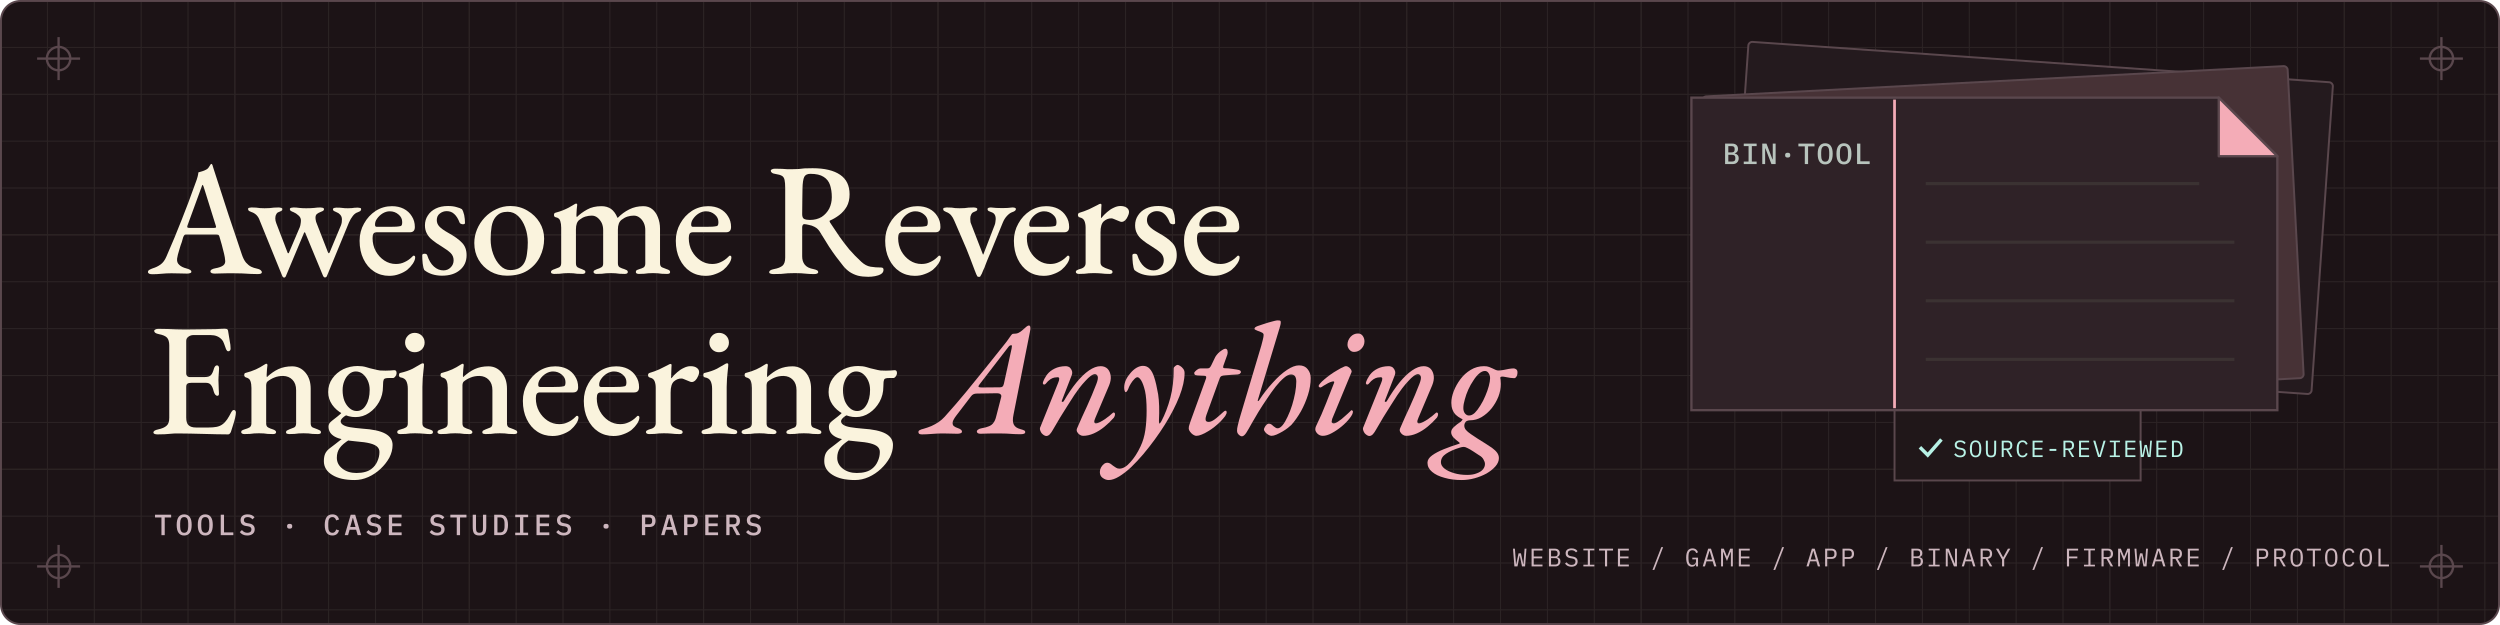
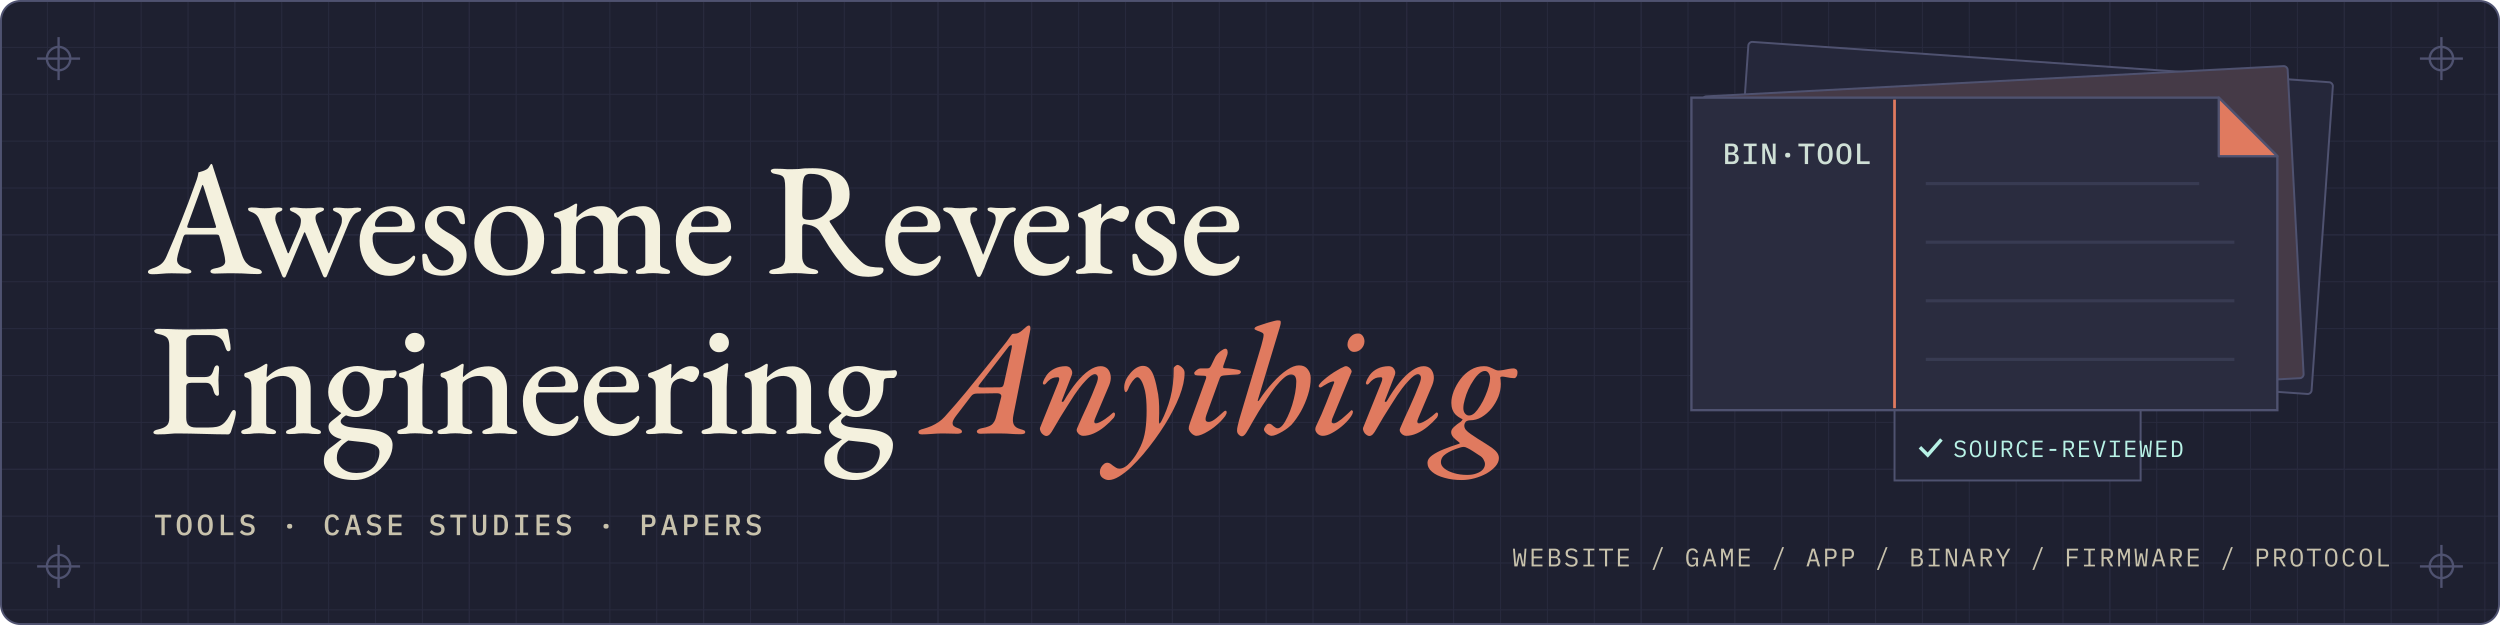
<svg xmlns="http://www.w3.org/2000/svg" viewBox="0 0 1280 320" width="1280" height="320" role="img" aria-labelledby="t">
  <defs>
    <path id="g0" d="M25 -5Q13 -5 5 -2Q-3 2 -3 9Q-3 17 5 22Q13 27 27 32Q54 40 76 56Q98 72 112 105Q139 166 162 222Q185 277 206 331Q227 385 249 442Q271 500 294 565Q303 588 307 604Q311 619 312 631Q325 634 336 638Q347 641 360 648Q372 654 378 665Q385 677 389 682Q391 683 394 684Q396 684 398 680Q401 675 402 669Q404 663 406 656Q429 583 454 508Q478 432 502 360Q526 288 547 227Q568 165 583 119Q594 86 609 68Q624 51 641 42Q658 34 678 30Q693 27 700 21Q708 15 708 7Q708 1 700 -2Q693 -4 682 -4Q666 -4 640 -3Q614 -1 586 0Q558 1 535 1Q516 1 493 1Q470 1 450 0Q429 -1 414 -1Q402 -1 395 2Q387 6 387 12Q387 20 396 25Q405 30 417 32Q451 38 467 50Q482 62 479 82Q478 99 472 124Q466 150 458 179Q450 207 443 231Q441 239 436 241Q431 243 419 243H234Q229 243 225 240Q221 236 217 226Q214 214 208 195Q201 177 195 156Q189 136 184 118Q180 101 179 93Q176 68 192 54Q207 39 238 31Q268 23 268 11Q268 4 260 2Q253 -1 241 -1Q222 -1 197 0Q172 1 144 1Q112 1 82 -2Q52 -5 25 -5ZM262 284H408Q422 284 422 289Q422 292 422 294Q421 296 420 300L346 537Q341 553 338 553Q336 553 331 538L244 300Q242 294 242 292Q242 287 247 285Q253 284 262 284Z" />
    <path id="g1" d="M229 -26Q227 -26 224 -23Q221 -21 219 -17L78 330Q71 351 57 365Q43 378 27 383Q18 386 11 390Q5 395 5 402Q5 409 13 410Q21 412 26 412Q43 412 55 411Q68 410 80 408Q93 407 108 407Q124 407 139 408Q153 410 167 411Q181 412 198 412Q203 412 211 410Q219 408 219 402Q219 394 212 390Q204 387 196 383Q186 380 181 369Q175 359 175 344Q175 329 181 314L252 129Q253 126 256 126Q259 126 260 129L328 289Q332 300 333 310Q335 321 335 331Q335 349 320 362Q305 376 288 383Q279 386 273 390Q266 394 266 402Q266 408 274 410Q282 412 289 412Q307 412 326 409Q345 407 368 407Q396 407 417 409Q438 412 458 412Q464 412 471 410Q479 408 479 401Q479 394 472 390Q464 386 456 383Q445 379 436 372Q426 365 426 348Q426 340 428 331Q429 323 433 314L503 134Q506 126 509 126Q512 126 515 133L584 298Q588 307 590 319Q591 330 591 338Q591 355 580 367Q570 378 558 382Q550 385 543 389Q535 393 535 401Q535 407 543 409Q551 411 556 411Q581 411 594 409Q606 407 629 407Q645 407 653 408Q661 409 669 410Q676 411 690 411Q696 411 704 409Q711 408 711 401Q711 394 705 389Q698 385 690 382Q673 377 659 359Q645 341 635 318L497 -17Q493 -25 485 -25Q479 -25 474 -17L363 251Q361 257 358 257Q355 257 353 250L241 -17Q237 -26 229 -26Z" />
    <path id="g2" d="M212 -15Q158 -15 116 13Q75 40 51 90Q27 139 27 204Q27 263 55 312Q82 361 128 391Q174 420 229 420Q270 420 302 404Q335 387 353 357Q372 328 372 290Q372 257 341 257H134Q120 257 114 249Q108 241 108 220Q108 176 128 139Q148 103 181 81Q214 59 254 59Q284 59 308 71Q333 82 354 103Q357 107 360 109Q362 111 365 111Q374 111 374 100Q374 84 360 62Q346 41 325 23Q303 6 274 -4Q246 -15 212 -15ZM135 291H215Q241 291 256 292Q271 293 284 296Q289 298 291 304Q293 311 293 321Q293 349 270 368Q247 388 215 388Q193 388 171 375Q150 362 136 342Q122 323 123 303Q123 291 135 291Z" />
    <path id="g3" d="M152 -14Q120 -14 91 -5Q63 4 42 21Q35 34 32 62Q29 90 29 113Q29 123 44 123Q50 123 54 121Q59 118 60 114Q75 67 102 43Q129 19 161 19Q189 19 207 38Q225 56 225 82Q225 109 206 128Q187 146 148 170Q116 189 93 208Q70 226 58 249Q46 271 46 300Q46 335 64 362Q81 389 113 405Q145 421 190 421Q222 421 244 414Q267 408 277 401Q285 390 291 365Q296 340 296 315Q296 307 283 307Q277 307 270 310Q264 313 262 318Q249 353 229 371Q210 389 182 389Q158 389 139 374Q120 360 120 333Q120 310 136 293Q153 275 189 255Q249 222 277 192Q306 163 306 114Q306 56 264 21Q223 -14 152 -14Z" />
    <path id="g4" d="M235 -14Q178 -14 132 12Q85 39 58 85Q31 131 31 190Q31 234 48 275Q65 316 96 349Q127 382 168 401Q209 421 256 421Q315 421 363 392Q411 364 439 318Q467 272 467 217Q467 157 441 104Q415 51 363 18Q312 -14 235 -14ZM256 21Q285 21 308 32Q331 44 344 68Q356 91 360 124Q365 158 365 193Q365 243 349 287Q333 331 305 358Q277 385 239 385Q216 385 198 378Q179 370 164 352Q145 329 139 292Q133 256 133 213Q133 165 149 121Q165 77 193 49Q220 21 256 21Z" />
    <path id="g5" d="M43 -3Q35 -3 29 0Q23 2 23 9Q23 16 30 20Q36 24 46 27Q60 32 74 38Q87 45 87 65V285Q87 310 81 328Q75 347 52 351Q48 352 45 355Q42 358 42 365Q42 377 51 379Q77 386 97 394Q117 402 134 411Q151 421 170 432Q172 433 174 434Q177 436 180 436Q187 436 187 428Q187 420 184 400Q182 379 182 365Q182 355 184 353H186Q211 378 249 399Q286 420 339 420Q373 420 398 403Q423 385 438 348H441Q472 380 512 400Q552 420 600 420Q633 420 656 401Q679 382 691 350Q704 318 704 280V64Q704 44 717 38Q730 32 745 27Q755 24 761 20Q767 16 767 9Q767 3 763 0Q758 -3 748 -3Q728 -3 715 -2Q702 0 690 1Q678 2 660 2Q643 2 630 1Q618 0 605 -2Q592 -3 572 -3Q564 -3 558 0Q553 3 553 9Q553 17 559 21Q565 24 575 27Q590 31 601 37Q612 44 612 62V271Q612 295 603 315Q593 336 577 348Q561 361 541 361Q520 361 501 355Q482 349 464 335Q441 317 441 274V64Q441 44 453 38Q466 31 481 27Q490 24 497 20Q503 16 503 9Q503 3 498 0Q493 -3 484 -3Q464 -3 451 -2Q438 0 426 1Q414 2 396 2Q379 2 367 1Q354 0 341 -2Q328 -3 308 -3Q301 -3 295 0Q289 3 289 9Q289 17 296 20Q303 24 311 27Q326 31 337 38Q349 44 349 62V271Q349 295 340 315Q330 335 314 348Q298 361 278 361Q258 361 238 355Q219 349 201 335Q179 319 179 275V64Q179 45 190 38Q201 32 216 27Q224 24 231 20Q238 17 238 9Q238 3 233 0Q227 -3 219 -3Q199 -3 186 -2Q173 0 162 1Q151 2 133 2Q116 2 103 1Q90 0 77 -2Q63 -3 43 -3Z" />
    <path id="g7" d="M640 -21Q604 -21 575 -14Q547 -6 524 9Q502 24 484 46Q461 76 439 104Q418 132 395 167Q372 203 341 254Q328 279 304 291Q287 300 269 303Q252 307 241 308Q234 308 231 303Q227 297 227 288V107Q227 75 243 55Q259 34 298 27Q312 24 319 20Q327 16 327 8Q327 2 320 -1Q313 -4 301 -4Q276 -4 256 -2Q237 -1 220 1Q202 2 183 2Q159 2 138 1Q116 -1 95 -3Q73 -4 47 -4Q36 -4 29 -1Q21 1 21 8Q21 21 50 27Q88 34 105 49Q121 64 121 99V533Q121 567 117 584Q113 602 101 609Q88 617 61 621Q45 623 38 629Q31 634 31 641Q31 647 38 650Q46 654 57 654Q86 654 102 653Q118 652 132 651Q147 651 169 651Q189 651 205 652Q221 654 241 656Q261 657 292 657Q404 657 464 616Q523 576 523 494Q523 449 505 417Q486 385 458 364Q430 343 402 331Q398 330 398 326Q399 323 401 318Q432 272 460 230Q489 189 521 150Q554 112 596 73Q624 47 654 42Q685 37 720 37Q735 37 735 23Q735 6 719 -4Q704 -13 682 -17Q660 -21 640 -21ZM275 334Q318 334 349 353Q379 373 396 405Q412 438 412 476Q412 519 401 552Q390 585 361 603Q332 622 278 622Q250 622 240 603Q230 583 229 529Q228 505 228 465Q227 425 227 370Q227 346 240 340Q253 334 275 334Z" />
    <path id="g8" d="M223 -21Q218 -21 212 -6Q206 8 202 19Q195 36 188 56Q180 76 174 93Q151 154 125 212Q99 270 74 330Q66 350 53 365Q39 379 23 384Q14 388 10 391Q5 395 5 402Q5 409 13 410Q21 412 26 412Q48 412 58 411Q69 410 80 408Q90 407 108 407Q128 407 139 408Q151 410 164 411Q176 412 197 412Q202 412 210 410Q218 408 218 402Q218 394 211 390Q204 387 195 383Q185 379 180 368Q174 357 174 342Q174 334 175 327Q175 319 178 313L253 119Q254 118 254 118Q255 118 256 119L326 301Q330 310 331 321Q333 331 333 339Q333 358 326 368Q320 378 305 383Q293 387 288 390Q282 394 282 401Q282 408 289 410Q296 412 303 412Q320 411 336 409Q353 408 375 408Q397 408 408 409Q419 411 437 412Q445 412 452 410Q459 408 459 402Q459 390 437 383Q421 378 404 360Q387 342 377 317L299 126Q296 121 291 108Q285 94 279 79Q273 63 268 51Q264 39 263 37Q261 34 256 22Q251 11 246 -2Q240 -14 235 -21Z" />
    <path id="g9" d="M46 -3Q37 -3 32 0Q26 3 26 9Q26 17 33 20Q39 24 49 27Q70 32 78 41Q87 50 87 65V285Q87 310 80 327Q73 345 50 350Q46 351 42 355Q39 359 39 365Q39 376 49 379Q77 387 109 401Q141 416 161 427Q167 431 172 433Q177 435 179 435Q186 435 186 427Q186 423 185 410Q185 397 184 381Q183 365 183 350Q183 346 185 346Q201 366 221 383Q240 400 262 410Q284 421 304 421Q330 421 344 410Q358 400 358 383Q358 372 351 358Q345 343 335 333Q324 322 312 322Q305 322 297 326Q289 329 280 333Q272 337 263 340Q255 344 247 344Q222 344 201 326Q180 308 180 256V68Q180 52 193 43Q206 34 232 26Q243 23 249 20Q255 16 255 9Q255 -3 236 -3Q206 -3 185 0Q163 2 137 2Q120 2 107 1Q94 0 80 -2Q66 -3 46 -3Z" />
    <path id="g10" d="M57 -5Q45 -5 38 -2Q31 1 31 7Q31 20 60 26Q97 34 113 49Q130 63 130 98V550Q130 584 116 599Q102 614 65 621Q50 624 43 629Q36 634 36 641Q36 647 43 650Q50 654 62 654Q95 654 122 653Q148 652 173 651Q199 650 229 650Q269 650 314 651Q358 651 394 652Q428 652 450 654Q473 655 477 655Q483 655 490 653Q496 650 497 643Q502 612 507 582Q513 553 513 531Q513 521 508 518Q504 514 499 514Q494 514 491 517Q488 520 485 526Q478 546 472 562Q466 579 458 587Q445 601 428 608Q411 615 390 615H278Q265 615 251 606Q236 596 236 579V375Q236 365 242 359Q248 353 256 353H351Q380 353 391 366Q402 379 409 406Q416 426 428 426Q433 426 437 422Q441 417 441 408Q441 402 440 388Q439 374 438 359Q437 344 437 335Q437 324 438 308Q438 293 439 278Q440 263 440 256Q441 247 439 241Q436 236 431 236Q415 236 407 265Q401 291 390 304Q380 317 360 317H267Q251 317 244 312Q236 307 236 291V100Q236 65 251 52Q266 38 297 38H376Q404 38 425 42Q446 46 461 57Q478 69 491 88Q504 107 518 135Q522 141 526 145Q530 148 535 147Q541 147 543 142Q546 138 546 131Q546 120 541 98Q536 76 528 52Q521 28 515 11Q512 4 508 0Q504 -5 498 -5Q462 -5 423 -4Q384 -3 343 -2Q302 -1 261 0Q220 1 180 1Q159 1 140 -1Q121 -2 102 -4Q82 -5 57 -5Z" />
    <path id="g11" d="M43 -3Q35 -3 29 0Q23 3 23 9Q23 17 29 20Q36 24 46 27Q61 31 74 38Q87 45 87 65V285Q87 310 81 327Q76 345 52 351Q48 352 45 356Q42 359 42 365Q42 378 51 379Q86 388 115 401Q143 414 167 430Q170 432 174 434Q177 436 180 436Q184 436 185 434Q187 431 187 427Q187 420 184 400Q182 380 182 366Q182 362 182 358Q183 354 184 353Q219 386 256 403Q294 420 341 420Q391 420 424 381Q457 342 457 280V64Q457 44 470 38Q484 32 499 27Q507 24 514 20Q521 16 521 8Q521 1 514 -1Q508 -3 502 -3Q482 -3 468 -2Q455 0 443 1Q430 2 412 2Q395 2 382 1Q369 0 356 -2Q342 -3 322 -3Q317 -3 310 -1Q303 1 303 8Q303 16 310 20Q317 24 325 27Q340 32 353 38Q366 44 366 64V271Q366 313 343 336Q321 359 285 360Q254 360 230 350Q207 341 187 325Q183 321 181 315Q179 309 179 304V64Q179 44 192 38Q205 31 219 27Q241 20 241 9Q241 3 236 0Q231 -3 222 -3Q202 -3 189 -2Q175 0 164 1Q152 2 134 2Q117 2 104 1Q91 0 77 -2Q63 -3 43 -3Z" />
    <path id="g12" d="M202 -290Q113 -290 62 -258Q10 -226 10 -172Q10 -144 18 -126Q26 -108 45 -93Q61 -81 83 -64Q104 -47 125 -31L170 -38Q127 -64 109 -90Q91 -115 91 -151Q91 -192 126 -219Q161 -246 213 -246Q276 -246 309 -219Q332 -201 344 -173Q357 -145 357 -115Q357 -95 343 -82Q329 -69 298 -61Q267 -53 214 -49Q117 -41 78 -19Q39 3 39 44Q39 54 44 63Q50 72 63 82Q83 98 95 107Q107 116 114 123Q120 129 125 138L164 121Q143 113 129 100Q115 87 115 77Q115 64 129 55Q143 45 173 40Q203 35 249 31Q347 25 393 0Q439 -25 439 -71Q439 -111 419 -150Q398 -188 364 -220Q330 -252 288 -271Q246 -290 202 -290ZM215 141Q251 141 273 178Q296 215 296 273Q296 305 284 331Q272 357 252 373Q233 388 209 388Q187 388 168 372Q149 356 138 329Q127 303 127 271Q127 235 138 205Q150 176 171 158Q191 141 215 141ZM207 103Q165 103 126 124Q87 145 62 180Q37 216 37 259Q37 308 63 344Q89 381 131 402Q174 422 221 422Q251 422 274 415Q298 407 323 402Q346 396 361 394Q377 393 395 393Q408 393 425 394Q442 396 450 396Q464 396 464 378Q464 365 453 353Q447 347 443 347H416Q390 347 385 339Q383 336 382 330Q380 325 380 316Q379 307 379 293Q379 241 355 198Q331 155 292 129Q254 103 207 103Z" />
    <path id="g13" d="M42 -3Q34 -3 28 0Q23 3 23 9Q23 17 29 20Q36 24 44 26Q67 32 78 39Q89 46 89 64V280Q89 310 79 329Q69 347 44 351Q39 352 36 356Q34 359 34 366Q34 378 43 379Q87 389 119 405Q150 422 166 432Q177 439 182 439Q190 439 190 431Q190 420 187 396Q185 372 182 344Q180 316 180 292V64Q180 48 191 40Q202 32 225 26Q233 24 240 20Q246 17 246 9Q246 -3 228 -3Q209 -3 194 -1Q179 0 166 1Q152 2 134 2Q117 2 103 1Q89 0 76 -2Q62 -3 42 -3ZM132 508Q107 508 90 525Q72 543 72 568Q72 594 90 612Q107 629 132 629Q158 629 176 612Q194 594 194 568Q194 543 176 525Q158 508 132 508Z" />
    <path id="g14" d="M-39 -5Q-50 -5 -56 -2Q-61 1 -62 9Q-62 18 -53 22Q-44 27 -30 30Q-5 37 19 47Q43 58 64 72Q86 87 102 105Q173 184 235 259Q297 334 356 408Q415 483 476 558Q490 575 500 590Q510 605 517 614Q524 623 528 623Q551 623 563 629Q576 635 590 648Q605 662 613 668Q622 675 628 675Q635 675 637 665Q639 654 634 633L532 119Q523 76 534 56Q544 36 575 28Q590 24 598 20Q605 17 605 9Q605 2 597 -1Q589 -4 574 -4Q559 -4 536 -3Q513 -1 489 0Q464 1 442 1Q424 1 402 1Q381 1 360 0Q340 -1 326 -1Q305 -1 303 12Q303 20 311 25Q319 31 331 33Q361 38 379 46Q397 53 407 68Q418 82 424 108L455 228Q458 240 450 246Q443 252 430 252L304 250Q290 250 282 246Q273 242 266 232L175 113Q155 87 152 71Q150 55 159 47Q169 39 185 34Q195 31 203 25Q210 20 210 12Q210 5 201 2Q193 -1 181 -1Q162 -1 139 0Q117 1 90 1Q59 1 23 -2Q-13 -5 -39 -5ZM336 288 448 289Q458 289 464 294Q469 299 472 312L520 531Q522 541 522 547Q522 552 517 552Q514 552 510 550Q505 548 500 541L321 309Q313 299 313 294Q313 288 336 288Z" />
    <path id="g15" d="M82 -15Q75 -15 67 -10Q59 -5 52 3Q46 12 43 22Q40 33 45 42L155 315Q171 352 153 352Q145 352 133 350Q121 348 107 339Q93 330 77 310Q73 306 67 306Q62 307 60 314Q60 321 65 331Q69 342 76 352Q82 363 87 369Q105 392 134 406Q162 420 201 421Q217 421 228 413Q238 404 242 391Q246 378 240 363L179 206Q176 199 182 198Q188 197 191 203Q230 270 270 319Q310 368 348 394Q387 421 421 421Q448 421 465 404Q481 386 484 359Q487 333 474 301L388 98Q373 64 392 64Q402 64 417 72Q433 80 449 91Q464 102 477 112Q489 122 493 126Q496 128 498 130Q500 132 502 132Q505 132 508 129Q511 126 511 122Q511 110 504 100Q476 68 444 42Q412 16 378 1Q344 -14 311 -14Q301 -14 290 -7Q280 0 274 11Q269 22 274 33Q304 103 336 171Q367 239 394 309Q407 342 403 356Q399 370 386 371Q374 371 359 360Q344 349 326 329Q307 309 287 283Q276 269 257 241Q239 213 216 177Q193 141 169 102Q146 63 125 27Q114 7 104 -4Q93 -15 82 -15Z" />
    <path id="g16" d="M-52 -290Q-71 -290 -89 -277Q-107 -265 -107 -240Q-107 -225 -100 -212Q-93 -199 -82 -190Q-72 -182 -60 -182Q-50 -182 -41 -188Q-33 -194 -24 -201Q-15 -208 -6 -213Q3 -219 15 -219Q48 -219 83 -179Q119 -140 147 -80Q169 -34 177 22Q185 77 185 143Q185 220 175 266Q164 311 151 332Q138 352 128 352Q119 352 108 340Q96 328 87 313Q77 297 73 286Q72 281 66 270Q60 259 54 259Q50 259 48 267Q45 276 45 287Q45 312 56 336Q67 359 85 379Q102 399 122 411Q143 423 162 423Q188 423 204 405Q221 387 232 353Q246 310 257 245Q267 180 262 80Q261 62 266 63Q270 64 277 77Q311 141 333 223Q355 305 354 408Q354 414 364 422Q373 429 378 429Q384 429 395 422Q405 416 414 404Q422 393 422 378Q422 316 390 233Q357 149 299 56Q240 -38 163 -130Q126 -173 88 -210Q49 -246 13 -268Q-23 -290 -52 -290Z" />
    <path id="g17" d="M74 -14Q64 -14 52 -6Q41 2 34 12Q26 23 26 31Q26 45 30 55Q33 66 39 82L134 344Q137 354 133 358Q129 361 123 361L81 363Q66 364 63 369Q60 375 60 379Q60 381 66 388Q71 394 80 400Q89 407 99 407H140Q152 407 156 411Q161 415 167 427L192 479Q198 489 209 501Q221 513 234 521Q247 530 254 530Q265 530 268 518Q271 505 267 493L242 423Q239 413 243 410Q246 408 255 408Q273 408 292 405Q311 402 326 400Q344 397 348 393Q352 389 352 383Q352 381 347 376Q343 370 330 369Q311 368 293 367Q276 365 255 364Q238 363 230 359Q223 355 220 347L136 115Q131 100 131 91Q131 81 136 77Q141 73 150 73Q164 73 181 84Q198 95 214 110Q231 124 242 135Q250 143 256 143Q262 142 262 138Q264 133 262 126Q259 118 254 110Q242 94 225 76Q208 59 188 43Q167 26 146 14Q125 1 107 -6Q88 -14 74 -14Z" />
    <path id="g18" d="M71 -17Q65 -17 58 -12Q51 -7 46 0Q41 8 41 17Q41 33 45 48Q48 64 54 85L193 551Q198 568 202 586Q207 605 207 616Q207 627 194 632Q182 638 169 642Q162 645 156 648Q150 650 150 655Q150 659 154 663Q158 667 171 672Q180 675 198 681Q215 687 235 693Q255 699 272 703Q288 707 294 707Q300 707 307 706Q314 705 314 696Q314 686 312 679Q310 672 308 664L171 210Q169 203 172 203Q175 203 178 207Q219 270 265 319Q310 369 352 397Q395 426 428 426Q464 426 482 402Q501 379 501 347Q501 296 484 242Q467 188 440 139Q412 90 380 54Q373 47 359 36Q344 24 325 13Q306 2 288 -6Q269 -14 256 -14Q247 -14 236 -7Q225 -1 217 9Q209 19 209 26Q209 31 214 40Q218 48 225 55Q232 62 239 62Q248 62 254 58Q261 54 266 48Q273 42 280 38Q286 33 295 33Q309 33 326 53Q342 73 357 106Q373 139 385 178Q397 217 404 255Q411 294 411 325Q411 346 403 358Q395 369 378 369Q358 369 334 348Q309 327 281 292Q254 257 227 216Q199 175 175 136Q151 96 134 66Q111 24 98 4Q84 -17 71 -17Z" />
    <path id="g19" d="M73 -14Q54 -14 40 -1Q26 13 26 27Q26 31 27 36Q28 40 30 45Q67 121 94 191Q121 260 143 316Q147 326 138 326Q133 326 119 321Q106 316 92 307Q77 299 66 291Q58 286 53 289Q47 291 47 297Q47 303 57 314Q66 325 83 339Q99 353 120 368Q141 383 164 396Q186 410 208 419Q219 424 231 417Q242 411 249 400Q255 390 252 383L134 98Q131 92 130 85Q128 79 128 74Q128 68 133 66Q137 64 141 64Q153 64 171 77Q190 89 210 108Q231 126 248 143Q250 146 252 146Q255 146 258 143Q261 141 261 137Q261 121 241 96Q221 70 191 45Q161 20 129 3Q98 -14 73 -14ZM268 510Q251 510 239 524Q227 538 227 555Q227 582 246 604Q265 625 293 625Q312 625 323 609Q333 594 333 576Q333 550 314 530Q295 510 268 510Z" />
    <path id="g20" d="M116 -290Q56 -290 8 -276Q-41 -263 -69 -239Q-98 -215 -98 -182Q-98 -157 -69 -136Q-40 -115 5 -97Q50 -79 98 -64Q108 -61 100 -55Q79 -39 64 -24Q50 -8 50 9Q50 26 68 42Q85 58 111 75Q116 80 118 83Q121 86 121 87Q121 91 112 94Q93 104 79 117Q65 131 58 150Q51 169 51 192Q51 226 66 265Q81 304 108 340Q134 375 172 398Q210 421 255 421Q275 421 287 416Q299 411 308 407Q318 402 327 398Q337 394 344 394Q357 394 375 397Q392 401 410 404Q427 407 440 407Q447 407 455 402Q464 396 464 383Q464 365 457 355Q451 346 443 346Q434 346 419 348Q405 351 391 353Q377 356 368 356Q363 356 359 353Q355 351 357 343Q359 335 359 327Q360 319 360 310Q360 271 345 231Q329 191 302 157Q275 124 240 103Q206 83 168 83Q161 83 154 81Q147 79 142 75Q132 63 132 50Q132 35 142 23Q152 11 174 -4Q192 -16 216 -32Q240 -47 264 -62Q288 -77 305 -89Q327 -105 338 -121Q348 -136 348 -153Q348 -180 326 -205Q305 -229 271 -249Q236 -268 196 -279Q155 -290 116 -290ZM150 -258Q186 -258 210 -248Q235 -239 248 -224Q261 -208 261 -190Q261 -177 252 -162Q244 -146 224 -135Q212 -126 189 -112Q166 -97 153 -91Q138 -83 129 -83Q123 -83 118 -84Q112 -85 106 -87Q50 -104 18 -126Q-14 -147 -14 -179Q-14 -201 9 -219Q31 -236 68 -247Q105 -258 150 -258ZM160 113Q178 112 197 129Q215 147 232 175Q250 203 263 235Q277 267 285 297Q293 327 293 346Q293 363 284 377Q275 391 261 391Q243 391 225 375Q206 359 189 332Q171 306 157 275Q143 244 135 213Q126 183 126 159Q126 139 136 126Q147 113 160 113Z" />
    <path id="g21" d="M356 604V0H244V604H25V698H575V604Z" />
    <path id="g22" d="M300 -12Q234 -12 186 12Q137 37 106 83Q74 129 59 196Q44 263 44 349Q44 434 59 502Q74 569 106 615Q137 661 186 686Q234 710 300 710Q366 710 414 686Q463 661 494 615Q526 569 541 502Q556 434 556 349Q556 263 541 196Q526 129 494 83Q463 37 414 12Q366 -12 300 -12ZM300 81Q375 81 406 138Q437 194 437 291V408Q437 504 406 560Q375 617 300 617Q225 617 194 560Q163 504 163 408V290Q163 194 194 138Q225 81 300 81Z" />
    <path id="g23" d="M108 0V698H220V94H538V0Z" />
    <path id="g24" d="M294 -12Q203 -12 141 20Q79 52 39 105L111 174Q151 126 196 104Q241 81 298 81Q364 81 400 111Q435 141 435 197Q435 242 409 266Q383 291 320 302L244 314Q194 322 160 340Q126 359 105 384Q84 410 74 442Q65 473 65 508Q65 607 129 658Q193 710 305 710Q388 710 446 684Q505 657 541 609L471 539Q442 574 402 596Q363 617 305 617Q243 617 210 590Q178 564 178 513Q178 470 204 446Q229 421 294 410L368 397Q462 380 505 328Q548 277 548 203Q548 155 532 115Q515 75 482 47Q450 19 402 4Q355 -12 294 -12Z" />
    <path id="g26" d="M300 222Q252 222 232 242Q213 262 213 291V317Q213 346 232 366Q252 386 300 386Q348 386 368 366Q387 346 387 317V291Q387 262 368 242Q348 222 300 222Z" />
    <path id="g27" d="M320 -12Q187 -12 122 82Q58 176 58 349Q58 522 122 616Q187 710 320 710Q371 710 408 696Q446 683 473 660Q500 636 518 604Q537 573 549 537L448 503Q440 527 430 548Q420 569 405 584Q390 599 370 608Q349 617 319 617Q245 617 211 560Q177 504 177 408V290Q177 194 211 138Q245 81 319 81Q349 81 370 90Q390 99 405 114Q420 129 430 150Q440 171 448 195L549 161Q537 125 518 94Q500 62 473 38Q446 15 408 2Q371 -12 320 -12Z" />
    <path id="g28" d="M462 0 409 186H187L134 0H20L224 698H377L581 0ZM302 585H294L208 279H388Z" />
    <path id="g29" d="M86 0V698H523V604H198V401H511V307H198V94H523V0Z" />
    <path id="g30" d="M181 698V269Q181 226 184 191Q186 156 198 132Q210 107 234 94Q258 81 300 81Q342 81 366 94Q390 107 402 132Q414 156 416 191Q419 226 419 269V698H531V289Q531 214 522 158Q514 101 489 64Q464 26 418 7Q373 -12 300 -12Q227 -12 182 7Q136 26 111 64Q86 101 78 158Q69 214 69 289V698Z" />
    <path id="g31" d="M82 698H290Q424 698 488 609Q553 520 553 349Q553 178 488 89Q424 0 290 0H82ZM283 92Q360 92 398 144Q435 195 435 291V407Q435 503 398 554Q360 606 283 606H193V92Z" />
    <path id="g32" d="M80 0V85H244V613H80V698H520V613H356V85H520V0Z" />
    <path id="g33" d="M84 0V698H345Q445 698 498 642Q550 586 550 488Q550 390 498 334Q445 278 345 278H196V0ZM196 371H328Q432 371 432 467V510Q432 605 328 605H196Z" />
    <path id="g34" d="M195 0H84V698H345Q445 698 498 642Q550 586 550 488Q550 408 511 356Q472 304 399 292L560 0H436L288 282H195ZM329 372Q433 372 433 467V510Q433 605 329 605H195V372Z" />
    <path id="g35" d="M90 0 35 698H110L139 298L154 87H162L254 516H348L440 87H448L463 298L492 698H565L510 0H389L304 417H296L211 0Z" />
    <path id="g36" d="M90 0V698H520V625H174V390H508V317H174V73H520V0Z" />
    <path id="g37" d="M88 698H325Q415 698 466 649Q517 600 517 518Q517 455 486 419Q456 383 408 368V365Q467 351 505 312Q543 274 543 201Q543 159 529 122Q515 85 490 58Q464 31 430 16Q395 0 355 0H88ZM330 73Q388 73 421 99Q454 125 454 179V220Q454 273 421 300Q388 326 330 326H172V73ZM316 395Q369 395 399 418Q429 442 429 490V529Q429 577 399 601Q369 625 316 625H172V395Z" />
    <path id="g38" d="M298 -12Q204 -12 144 22Q84 57 45 111L106 161Q147 110 192 85Q238 60 301 60Q377 60 417 95Q457 130 457 193Q457 244 428 272Q399 301 327 313L249 326Q198 335 164 353Q129 371 108 396Q87 422 78 452Q69 483 69 516Q69 612 132 661Q195 710 302 710Q386 710 444 682Q501 654 536 603L477 552Q448 590 407 614Q366 638 301 638Q230 638 192 608Q154 578 154 518Q154 471 182 442Q211 412 285 399L360 386Q411 377 446 359Q481 341 502 316Q524 291 533 260Q542 229 542 195Q542 98 478 43Q415 -12 298 -12Z" />
    <path id="g39" d="M84 0V67H258V631H84V698H516V631H342V67H516V0Z" />
    <path id="g40" d="M342 625V0H258V625H25V698H575V625Z" />
    <path id="g42" d="M90 -138 438 760H510L162 -138Z" />
    <path id="g43" d="M444 93H439Q430 73 418 54Q406 35 388 20Q369 6 343 -3Q317 -12 281 -12Q167 -12 112 80Q56 172 56 344Q56 524 117 617Q178 710 305 710Q354 710 390 697Q426 684 452 662Q477 640 494 612Q511 585 522 557L450 524Q441 547 430 568Q418 588 402 604Q385 619 362 628Q339 637 308 637Q224 637 184 574Q145 511 145 406V298Q145 245 153 202Q161 158 180 126Q198 94 228 76Q257 59 300 59Q368 59 406 100Q444 141 444 206V278H297V345H522V0H444Z" />
    <path id="g44" d="M481 0 422 199H177L118 0H31L245 698H356L570 0ZM304 609H295L197 272H402Z" />
    <path id="g45" d="M455 350V571H447L300 212L153 571H145V350V0H68V698H176L299 390H305L428 698H532V0H455Z" />
    <path id="g46" d="M90 0V698H344Q441 698 492 645Q543 592 543 497Q543 402 492 349Q441 296 344 296H174V0ZM174 369H342Q395 369 424 396Q454 422 454 471V523Q454 572 424 598Q395 625 342 625H174Z" />
    <path id="g47" d="M163 588H156V0H80V698H199L437 110H444V698H520V0H401Z" />
    <path id="g48" d="M174 0H90V698H344Q441 698 492 645Q543 592 543 497Q543 412 499 361Q455 310 371 302L549 0H455L285 298H174ZM342 369Q395 369 424 396Q454 422 454 471V523Q454 572 424 598Q395 625 342 625H174V369Z" />
    <path id="g49" d="M258 0V274L17 698H113L213 516L298 357H302L389 516L489 698H583L342 274V0Z" />
    <path id="g50" d="M90 0V698H530V625H174V390H500V317H174V0Z" />
    <path id="g51" d="M300 -12Q236 -12 190 12Q144 37 114 83Q84 129 70 196Q56 263 56 349Q56 434 70 502Q84 569 114 615Q144 661 190 686Q236 710 300 710Q364 710 410 686Q456 661 486 615Q516 569 530 502Q544 434 544 349Q544 263 530 196Q516 129 486 83Q456 37 410 12Q364 -12 300 -12ZM300 61Q342 61 371 78Q400 94 419 124Q438 154 446 196Q455 239 455 292V406Q455 458 446 501Q438 544 419 574Q400 604 371 620Q342 637 300 637Q258 637 229 620Q200 604 181 574Q162 544 154 501Q145 458 145 406V292Q145 239 154 196Q162 154 181 124Q200 94 229 78Q258 61 300 61Z" />
    <path id="g52" d="M323 -12Q195 -12 132 81Q70 174 70 349Q70 524 132 617Q195 710 323 710Q371 710 406 697Q441 684 466 662Q491 640 508 612Q525 585 538 557L466 524Q457 547 445 568Q433 588 416 604Q400 619 378 628Q355 637 323 637Q240 637 200 574Q159 511 159 406V292Q159 187 200 124Q240 61 323 61Q355 61 378 70Q400 79 416 94Q433 110 445 130Q457 151 466 174L538 141Q525 112 508 85Q491 58 466 36Q441 14 406 1Q371 -12 323 -12Z" />
    <path id="g53" d="M120 0V698H204V73H535V0Z" />
    <path id="g54" d="M83 698H324Q419 698 472 649Q524 600 524 515Q524 454 494 418Q464 382 413 367V362Q474 348 511 308Q548 269 548 197Q548 154 534 118Q520 82 494 56Q468 29 432 14Q395 0 351 0H83ZM317 86Q373 86 403 109Q433 132 433 183V219Q433 270 403 293Q373 316 317 316H193V86ZM301 398Q354 398 382 418Q409 439 409 487V523Q409 571 382 592Q354 612 301 612H193V398Z" />
    <path id="g55" d="M179 537H170V0H72V698H216L421 161H430V698H528V0H384Z" />
    <path id="g56" d="M164 698V279Q164 228 167 188Q170 148 183 120Q196 91 224 76Q251 61 300 61Q349 61 376 76Q404 91 417 120Q430 148 433 188Q436 228 436 279V698H520V299Q520 221 512 163Q505 105 482 66Q458 27 414 8Q371 -12 300 -12Q229 -12 186 8Q142 27 118 66Q95 105 88 163Q80 221 80 299V698Z" />
    <path id="g57" d="M155 262V346H445V262Z" />
    <path id="g58" d="M243 0 36 698H125L224 349L299 85H304L379 349L478 698H564L357 0Z" />
    <path id="g59" d="M95 698H290Q418 698 481 610Q544 522 544 349Q544 176 481 88Q418 0 290 0H95ZM286 73Q370 73 412 131Q455 189 455 295V403Q455 509 412 567Q370 625 286 625H179V73Z" />
  </defs>
  <defs>
    <pattern id="mi" width="24" height="24" patternUnits="userSpaceOnUse">
-       <path d="M24 0H0V24" fill="none" stroke="#2C2324" stroke-width="1" />
+       <path d="M24 0H0V24" fill="none" stroke="#282A3D" stroke-width="1" />
    </pattern>
    <pattern id="ma" width="120" height="120" patternUnits="userSpaceOnUse">
-       <path d="M120 0H0V120" fill="none" stroke="#2C2324" stroke-width="1" />
+       <path d="M120 0H0V120" fill="none" stroke="#282A3D" stroke-width="1" />
    </pattern>
    <clipPath id="c">
      <rect x="1" y="1" width="1278" height="318" rx="10" />
    </clipPath>
  </defs>
-   <rect x=".5" y=".5" width="1279" height="319" rx="10" fill="#1C1316" />
+   <rect x=".5" y=".5" width="1279" height="319" rx="10" fill="#1E2030" />
  <g clip-path="url(#c)">
    <rect width="1280" height="320" fill="url(#mi)" />
    <rect width="1280" height="320" fill="url(#ma)" />
  </g>
-   <g stroke="#5A474D" stroke-width="1.2" fill="none">
+   <g stroke="#4F5270" stroke-width="1.2" fill="none">
    <circle cx="30" cy="30" r="6" />
    <path d="M19 30H41M30 19V41" />
  </g>
-   <g stroke="#5A474D" stroke-width="1.2" fill="none">
+   <g stroke="#4F5270" stroke-width="1.2" fill="none">
    <circle cx="1250" cy="30" r="6" />
    <path d="M1239 30H1261M1250 19V41" />
  </g>
-   <g stroke="#5A474D" stroke-width="1.2" fill="none">
+   <g stroke="#4F5270" stroke-width="1.2" fill="none">
    <circle cx="30" cy="290" r="6" />
    <path d="M19 290H41M30 279V301" />
  </g>
-   <g stroke="#5A474D" stroke-width="1.2" fill="none">
+   <g stroke="#4F5270" stroke-width="1.2" fill="none">
    <circle cx="1250" cy="290" r="6" />
    <path d="M1239 290H1261M1250 279V301" />
  </g>
-   <g fill="#FAF3DD">
+   <g fill="#F4F1DE">
    <use href="#g0" transform="translate(76.0 140.0) scale(0.082 -0.082)" />
    <use href="#g1" transform="translate(126.6 140.0) scale(0.082 -0.082)" />
    <use href="#g2" transform="translate(181.9 140.0) scale(0.082 -0.082)" />
    <use href="#g3" transform="translate(213.8 140.0) scale(0.082 -0.082)" />
    <use href="#g4" transform="translate(240.3 140.0) scale(0.082 -0.082)" />
    <use href="#g5" transform="translate(280.2 140.0) scale(0.082 -0.082)" />
    <use href="#g2" transform="translate(343.8 140.0) scale(0.082 -0.082)" />
    <use href="#g7" transform="translate(392.1 140.0) scale(0.082 -0.082)" />
    <use href="#g2" transform="translate(451.0 140.0) scale(0.082 -0.082)" />
    <use href="#g8" transform="translate(482.5 140.0) scale(0.082 -0.082)" />
    <use href="#g2" transform="translate(516.9 140.0) scale(0.082 -0.082)" />
    <use href="#g9" transform="translate(548.7 140.0) scale(0.082 -0.082)" />
    <use href="#g3" transform="translate(577.4 140.0) scale(0.082 -0.082)" />
    <use href="#g2" transform="translate(604.0 140.0) scale(0.082 -0.082)" />
  </g>
-   <g fill="#FAF3DD">
+   <g fill="#F4F1DE">
    <use href="#g10" transform="translate(76.0 222.0) scale(0.082 -0.082)" />
    <use href="#g11" transform="translate(121.6 222.0) scale(0.082 -0.082)" />
    <use href="#g12" transform="translate(165.0 222.0) scale(0.082 -0.082)" />
    <use href="#g13" transform="translate(201.5 222.0) scale(0.082 -0.082)" />
    <use href="#g11" transform="translate(222.1 222.0) scale(0.082 -0.082)" />
    <use href="#g2" transform="translate(265.5 222.0) scale(0.082 -0.082)" />
    <use href="#g2" transform="translate(296.7 222.0) scale(0.082 -0.082)" />
    <use href="#g9" transform="translate(328.6 222.0) scale(0.082 -0.082)" />
    <use href="#g13" transform="translate(357.3 222.0) scale(0.082 -0.082)" />
    <use href="#g11" transform="translate(377.8 222.0) scale(0.082 -0.082)" />
    <use href="#g12" transform="translate(421.2 222.0) scale(0.082 -0.082)" />
  </g>
-   <g fill="#F4ACB7">
+   <g fill="#E07A5F">
    <use href="#g14" transform="translate(475.3 222.0) scale(0.082 -0.082)" />
    <use href="#g15" transform="translate(529.0 222.0) scale(0.082 -0.082)" />
    <use href="#g16" transform="translate(571.9 222.0) scale(0.082 -0.082)" />
    <use href="#g17" transform="translate(606.5 222.0) scale(0.082 -0.082)" />
    <use href="#g18" transform="translate(630.0 222.0) scale(0.082 -0.082)" />
    <use href="#g19" transform="translate(671.3 222.0) scale(0.082 -0.082)" />
    <use href="#g15" transform="translate(694.4 222.0) scale(0.082 -0.082)" />
    <use href="#g20" transform="translate(738.9 222.0) scale(0.082 -0.082)" />
  </g>
-   <g fill="#CDB6BE">
+   <g fill="#C8C2AC">
    <use href="#g21" transform="translate(79.0 274.0) scale(0.015 -0.015)" />
    <use href="#g22" transform="translate(89.8 274.0) scale(0.015 -0.015)" />
    <use href="#g22" transform="translate(100.6 274.0) scale(0.015 -0.015)" />
    <use href="#g23" transform="translate(111.4 274.0) scale(0.015 -0.015)" />
    <use href="#g24" transform="translate(122.2 274.0) scale(0.015 -0.015)" />
    <use href="#g26" transform="translate(143.8 274.0) scale(0.015 -0.015)" />
    <use href="#g27" transform="translate(165.4 274.0) scale(0.015 -0.015)" />
    <use href="#g28" transform="translate(176.2 274.0) scale(0.015 -0.015)" />
    <use href="#g24" transform="translate(187.0 274.0) scale(0.015 -0.015)" />
    <use href="#g29" transform="translate(197.8 274.0) scale(0.015 -0.015)" />
    <use href="#g24" transform="translate(219.4 274.0) scale(0.015 -0.015)" />
    <use href="#g21" transform="translate(230.2 274.0) scale(0.015 -0.015)" />
    <use href="#g30" transform="translate(241.0 274.0) scale(0.015 -0.015)" />
    <use href="#g31" transform="translate(251.8 274.0) scale(0.015 -0.015)" />
    <use href="#g32" transform="translate(262.6 274.0) scale(0.015 -0.015)" />
    <use href="#g29" transform="translate(273.4 274.0) scale(0.015 -0.015)" />
    <use href="#g24" transform="translate(284.2 274.0) scale(0.015 -0.015)" />
    <use href="#g26" transform="translate(305.8 274.0) scale(0.015 -0.015)" />
    <use href="#g33" transform="translate(327.4 274.0) scale(0.015 -0.015)" />
    <use href="#g28" transform="translate(338.2 274.0) scale(0.015 -0.015)" />
    <use href="#g33" transform="translate(349.0 274.0) scale(0.015 -0.015)" />
    <use href="#g29" transform="translate(359.8 274.0) scale(0.015 -0.015)" />
    <use href="#g34" transform="translate(370.6 274.0) scale(0.015 -0.015)" />
    <use href="#g24" transform="translate(381.4 274.0) scale(0.015 -0.015)" />
  </g>
-   <g fill="#CDB6BE">
+   <g fill="#C8C2AC">
    <use href="#g35" transform="translate(774.2 290.0) scale(0.013 -0.013)" />
    <use href="#g36" transform="translate(783.0 290.0) scale(0.013 -0.013)" />
    <use href="#g37" transform="translate(791.9 290.0) scale(0.013 -0.013)" />
    <use href="#g38" transform="translate(800.7 290.0) scale(0.013 -0.013)" />
    <use href="#g39" transform="translate(809.6 290.0) scale(0.013 -0.013)" />
    <use href="#g40" transform="translate(818.4 290.0) scale(0.013 -0.013)" />
    <use href="#g36" transform="translate(827.2 290.0) scale(0.013 -0.013)" />
    <use href="#g42" transform="translate(844.9 290.0) scale(0.013 -0.013)" />
    <use href="#g43" transform="translate(862.6 290.0) scale(0.013 -0.013)" />
    <use href="#g44" transform="translate(871.4 290.0) scale(0.013 -0.013)" />
    <use href="#g45" transform="translate(880.3 290.0) scale(0.013 -0.013)" />
    <use href="#g36" transform="translate(889.1 290.0) scale(0.013 -0.013)" />
    <use href="#g42" transform="translate(906.8 290.0) scale(0.013 -0.013)" />
    <use href="#g44" transform="translate(924.5 290.0) scale(0.013 -0.013)" />
    <use href="#g46" transform="translate(933.3 290.0) scale(0.013 -0.013)" />
    <use href="#g46" transform="translate(942.2 290.0) scale(0.013 -0.013)" />
    <use href="#g42" transform="translate(959.8 290.0) scale(0.013 -0.013)" />
    <use href="#g37" transform="translate(977.5 290.0) scale(0.013 -0.013)" />
    <use href="#g39" transform="translate(986.4 290.0) scale(0.013 -0.013)" />
    <use href="#g47" transform="translate(995.2 290.0) scale(0.013 -0.013)" />
    <use href="#g44" transform="translate(1004.0 290.0) scale(0.013 -0.013)" />
    <use href="#g48" transform="translate(1012.9 290.0) scale(0.013 -0.013)" />
    <use href="#g49" transform="translate(1021.7 290.0) scale(0.013 -0.013)" />
    <use href="#g42" transform="translate(1039.4 290.0) scale(0.013 -0.013)" />
    <use href="#g50" transform="translate(1057.1 290.0) scale(0.013 -0.013)" />
    <use href="#g39" transform="translate(1065.9 290.0) scale(0.013 -0.013)" />
    <use href="#g48" transform="translate(1074.8 290.0) scale(0.013 -0.013)" />
    <use href="#g45" transform="translate(1083.6 290.0) scale(0.013 -0.013)" />
    <use href="#g35" transform="translate(1092.4 290.0) scale(0.013 -0.013)" />
    <use href="#g44" transform="translate(1101.3 290.0) scale(0.013 -0.013)" />
    <use href="#g48" transform="translate(1110.1 290.0) scale(0.013 -0.013)" />
    <use href="#g36" transform="translate(1119.0 290.0) scale(0.013 -0.013)" />
    <use href="#g42" transform="translate(1136.6 290.0) scale(0.013 -0.013)" />
    <use href="#g46" transform="translate(1154.3 290.0) scale(0.013 -0.013)" />
    <use href="#g48" transform="translate(1163.2 290.0) scale(0.013 -0.013)" />
    <use href="#g51" transform="translate(1172.0 290.0) scale(0.013 -0.013)" />
    <use href="#g40" transform="translate(1180.8 290.0) scale(0.013 -0.013)" />
    <use href="#g51" transform="translate(1189.7 290.0) scale(0.013 -0.013)" />
    <use href="#g52" transform="translate(1198.5 290.0) scale(0.013 -0.013)" />
    <use href="#g51" transform="translate(1207.4 290.0) scale(0.013 -0.013)" />
    <use href="#g53" transform="translate(1216.2 290.0) scale(0.013 -0.013)" />
  </g>
  <g>
-     <rect x="888" y="30" width="300" height="160" rx="2" fill="#241A1E" stroke="#5A474D" transform="rotate(4 1016.0 130.0)" />
-     <rect x="876" y="42" width="300" height="160" rx="2" fill="#473236" stroke="#5A474D" transform="rotate(-3 1016.0 130.0)" />
-     <rect x="970" y="202" width="126" height="44" fill="#201719" stroke="#5A474D" />
+     <rect x="888" y="30" width="300" height="160" rx="2" fill="#25273A" stroke="#4F5270" transform="rotate(4 1016.0 130.0)" />
+     <rect x="876" y="42" width="300" height="160" rx="2" fill="#453A47" stroke="#4F5270" transform="rotate(-3 1016.0 130.0)" />
+     <rect x="970" y="202" width="126" height="44" fill="#222435" stroke="#4F5270" />
    <path d="M983 229l4 4 7-8" fill="none" stroke="#B8F2E6" stroke-width="1.8" />
    <g fill="#B8F2E6">
      <use href="#g38" transform="translate(1000.0 234.0) scale(0.012 -0.012)" />
      <use href="#g51" transform="translate(1007.9 234.0) scale(0.012 -0.012)" />
      <use href="#g56" transform="translate(1015.8 234.0) scale(0.012 -0.012)" />
      <use href="#g48" transform="translate(1023.8 234.0) scale(0.012 -0.012)" />
      <use href="#g52" transform="translate(1031.7 234.0) scale(0.012 -0.012)" />
      <use href="#g36" transform="translate(1039.6 234.0) scale(0.012 -0.012)" />
      <use href="#g57" transform="translate(1047.5 234.0) scale(0.012 -0.012)" />
      <use href="#g48" transform="translate(1055.4 234.0) scale(0.012 -0.012)" />
      <use href="#g36" transform="translate(1063.4 234.0) scale(0.012 -0.012)" />
      <use href="#g58" transform="translate(1071.3 234.0) scale(0.012 -0.012)" />
      <use href="#g39" transform="translate(1079.2 234.0) scale(0.012 -0.012)" />
      <use href="#g36" transform="translate(1087.1 234.0) scale(0.012 -0.012)" />
      <use href="#g35" transform="translate(1095.0 234.0) scale(0.012 -0.012)" />
      <use href="#g36" transform="translate(1103.0 234.0) scale(0.012 -0.012)" />
      <use href="#g59" transform="translate(1110.9 234.0) scale(0.012 -0.012)" />
    </g>
-     <path d="M866 50H1136L1166 80V210H866Z" fill="#2F2227" stroke="#5A474D" stroke-width="1.2" />
-     <path d="M1136 50L1136 80H1166Z" fill="#F4ACB7" stroke="#5A474D" stroke-width="1.2" stroke-linejoin="round" />
-     <path d="M970 51V209" stroke="#F4ACB7" stroke-width="1.4" />
-     <path d="M986 94H1126" stroke="#3B3232" stroke-width="1.6" />
-     <path d="M986 124H1144" stroke="#3B3232" stroke-width="1.6" />
-     <path d="M986 154H1144" stroke="#3B3232" stroke-width="1.6" />
-     <path d="M986 184H1144" stroke="#3B3232" stroke-width="1.6" />
-     <g fill="#B8C4BD">
+     <path d="M866 50H1136L1166 80V210H866Z" fill="#2A2C3F" stroke="#4F5270" stroke-width="1.2" />
+     <path d="M1136 50L1136 80H1166Z" fill="#E07A5F" stroke="#4F5270" stroke-width="1.2" stroke-linejoin="round" />
+     <path d="M970 51V209" stroke="#E07A5F" stroke-width="1.4" />
+     <path d="M986 94H1126" stroke="#383B52" stroke-width="1.6" />
+     <path d="M986 124H1144" stroke="#383B52" stroke-width="1.6" />
+     <path d="M986 154H1144" stroke="#383B52" stroke-width="1.6" />
+     <path d="M986 184H1144" stroke="#383B52" stroke-width="1.6" />
+     <g fill="#CFE0D6">
      <use href="#g54" transform="translate(882.0 84.0) scale(0.015 -0.015)" />
      <use href="#g32" transform="translate(891.6 84.0) scale(0.015 -0.015)" />
      <use href="#g55" transform="translate(901.2 84.0) scale(0.015 -0.015)" />
      <use href="#g26" transform="translate(910.8 84.0) scale(0.015 -0.015)" />
      <use href="#g21" transform="translate(920.4 84.0) scale(0.015 -0.015)" />
      <use href="#g22" transform="translate(930.0 84.0) scale(0.015 -0.015)" />
      <use href="#g22" transform="translate(939.6 84.0) scale(0.015 -0.015)" />
      <use href="#g23" transform="translate(949.2 84.0) scale(0.015 -0.015)" />
    </g>
  </g>
-   <rect x=".5" y=".5" width="1279" height="319" rx="10" fill="none" stroke="#5A474D" />
+   <rect x=".5" y=".5" width="1279" height="319" rx="10" fill="none" stroke="#4F5270" />
</svg>
